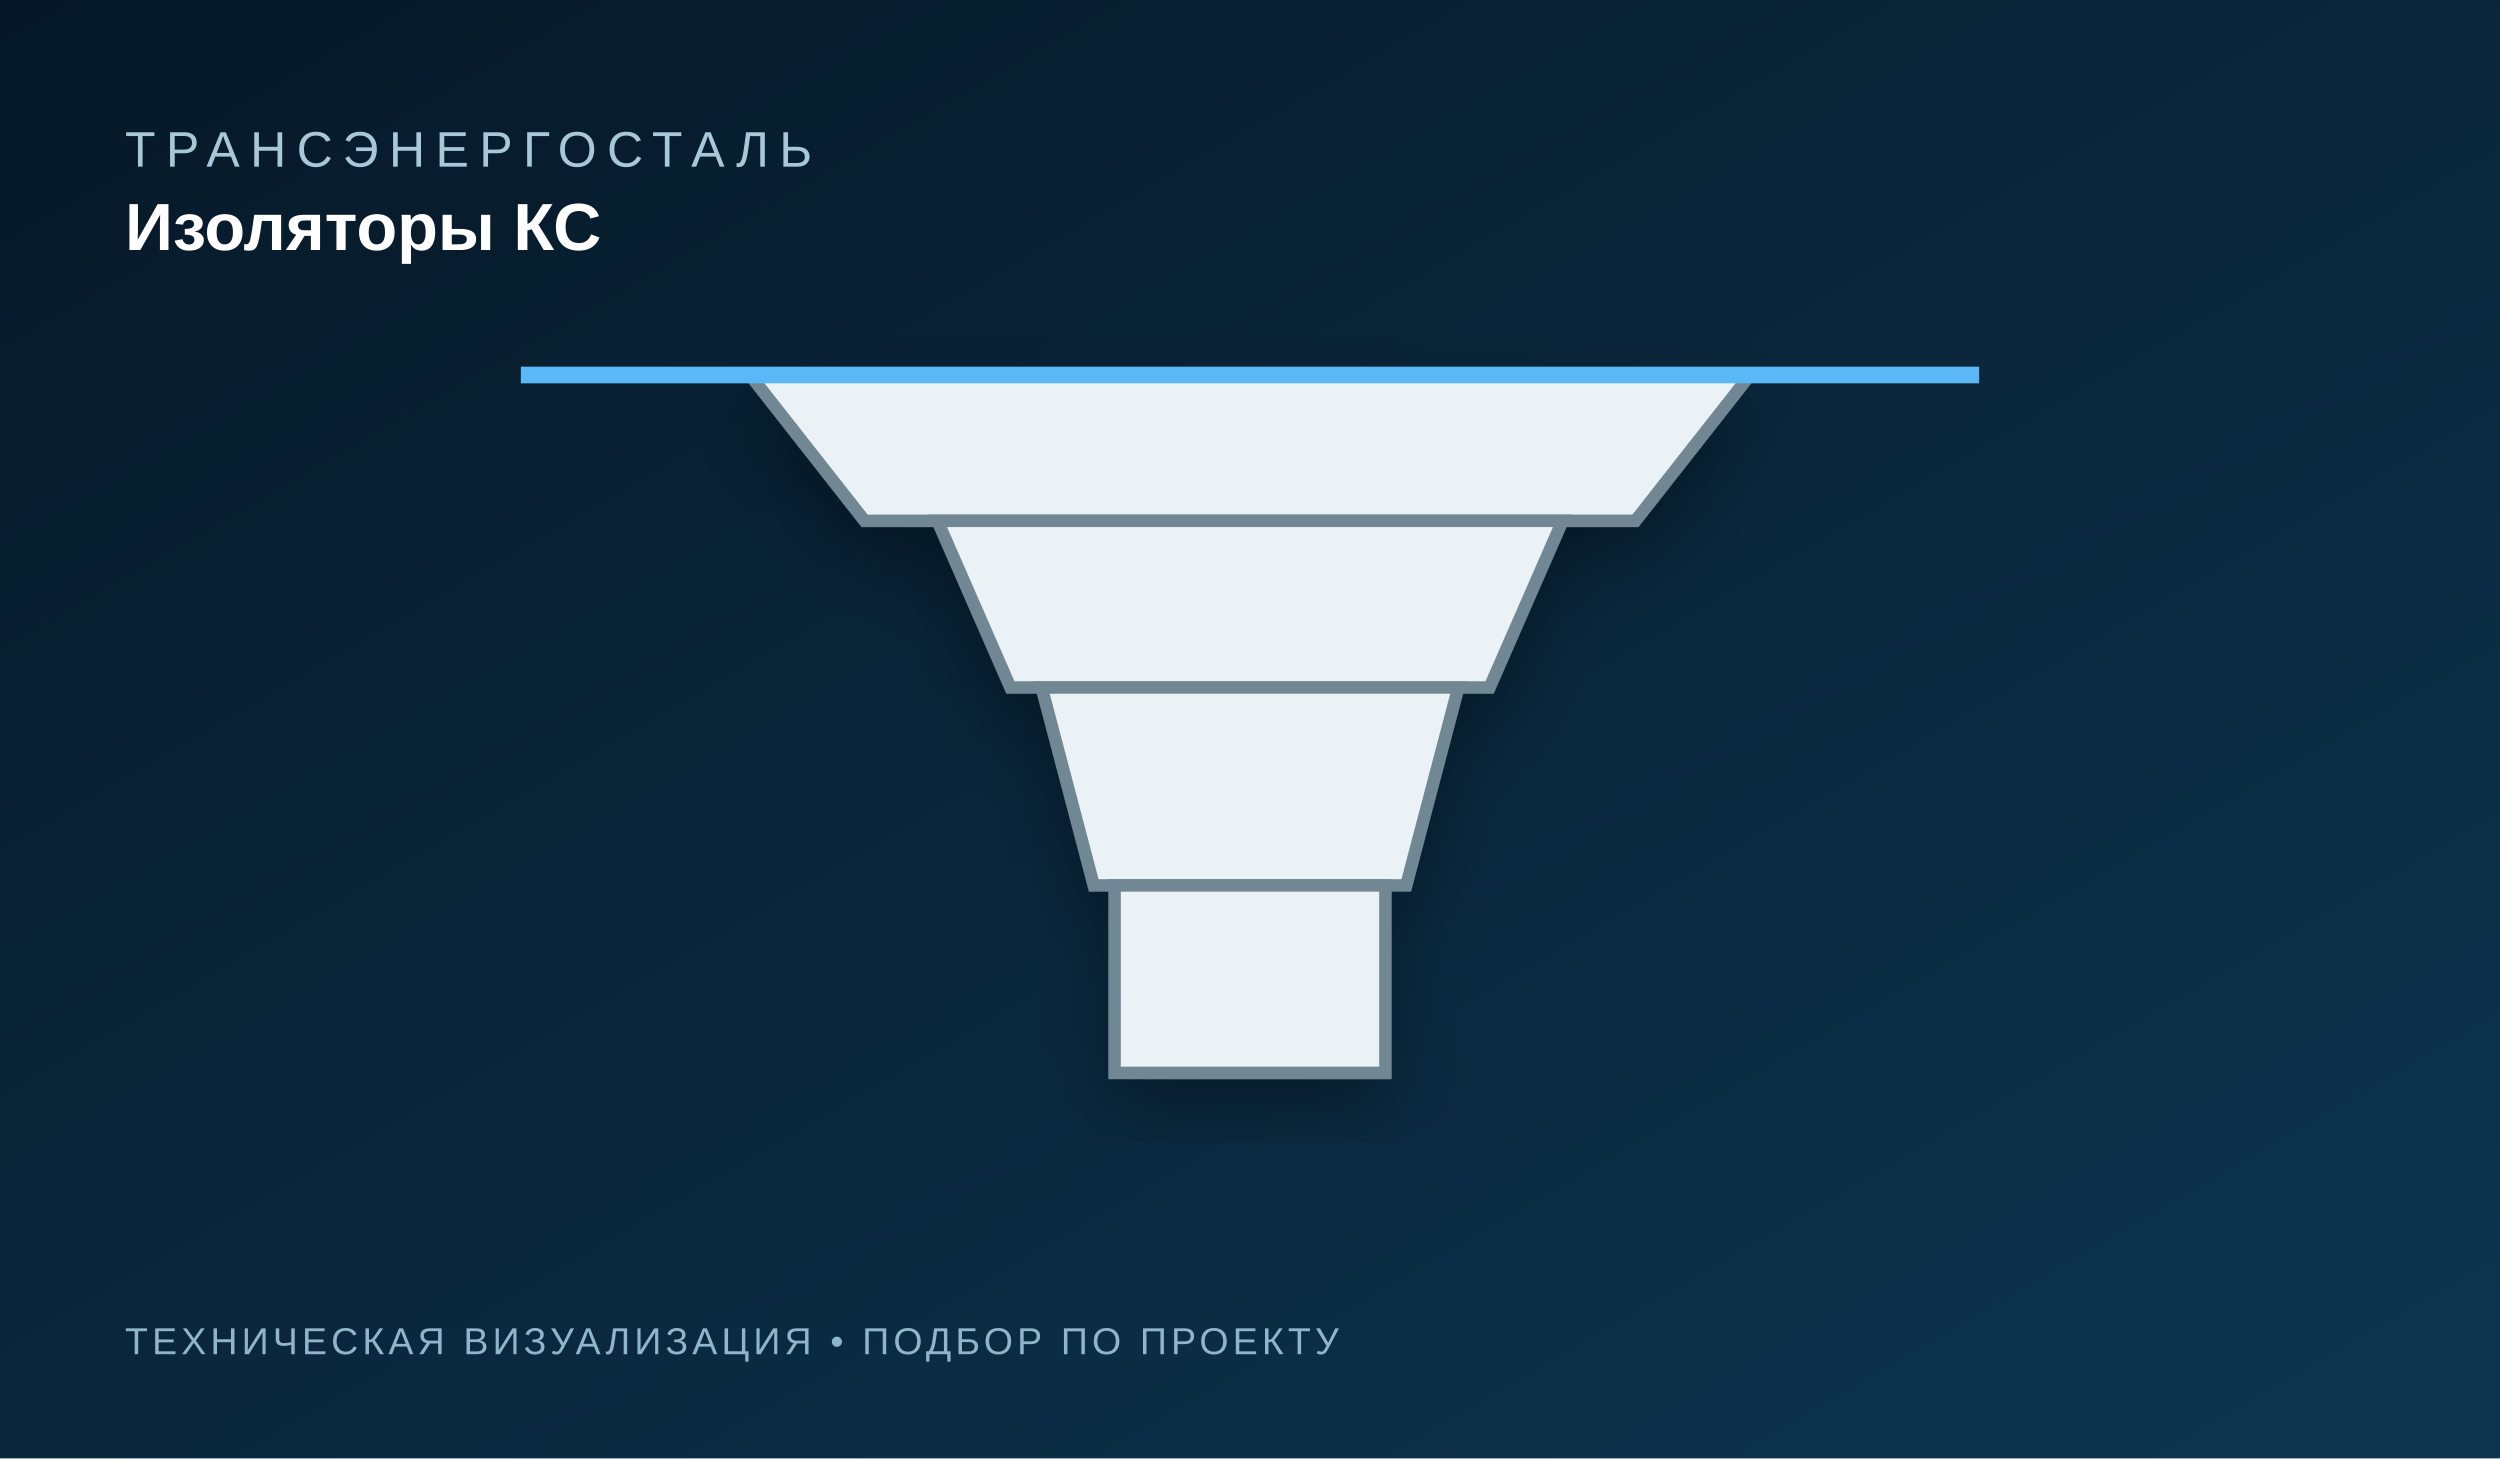
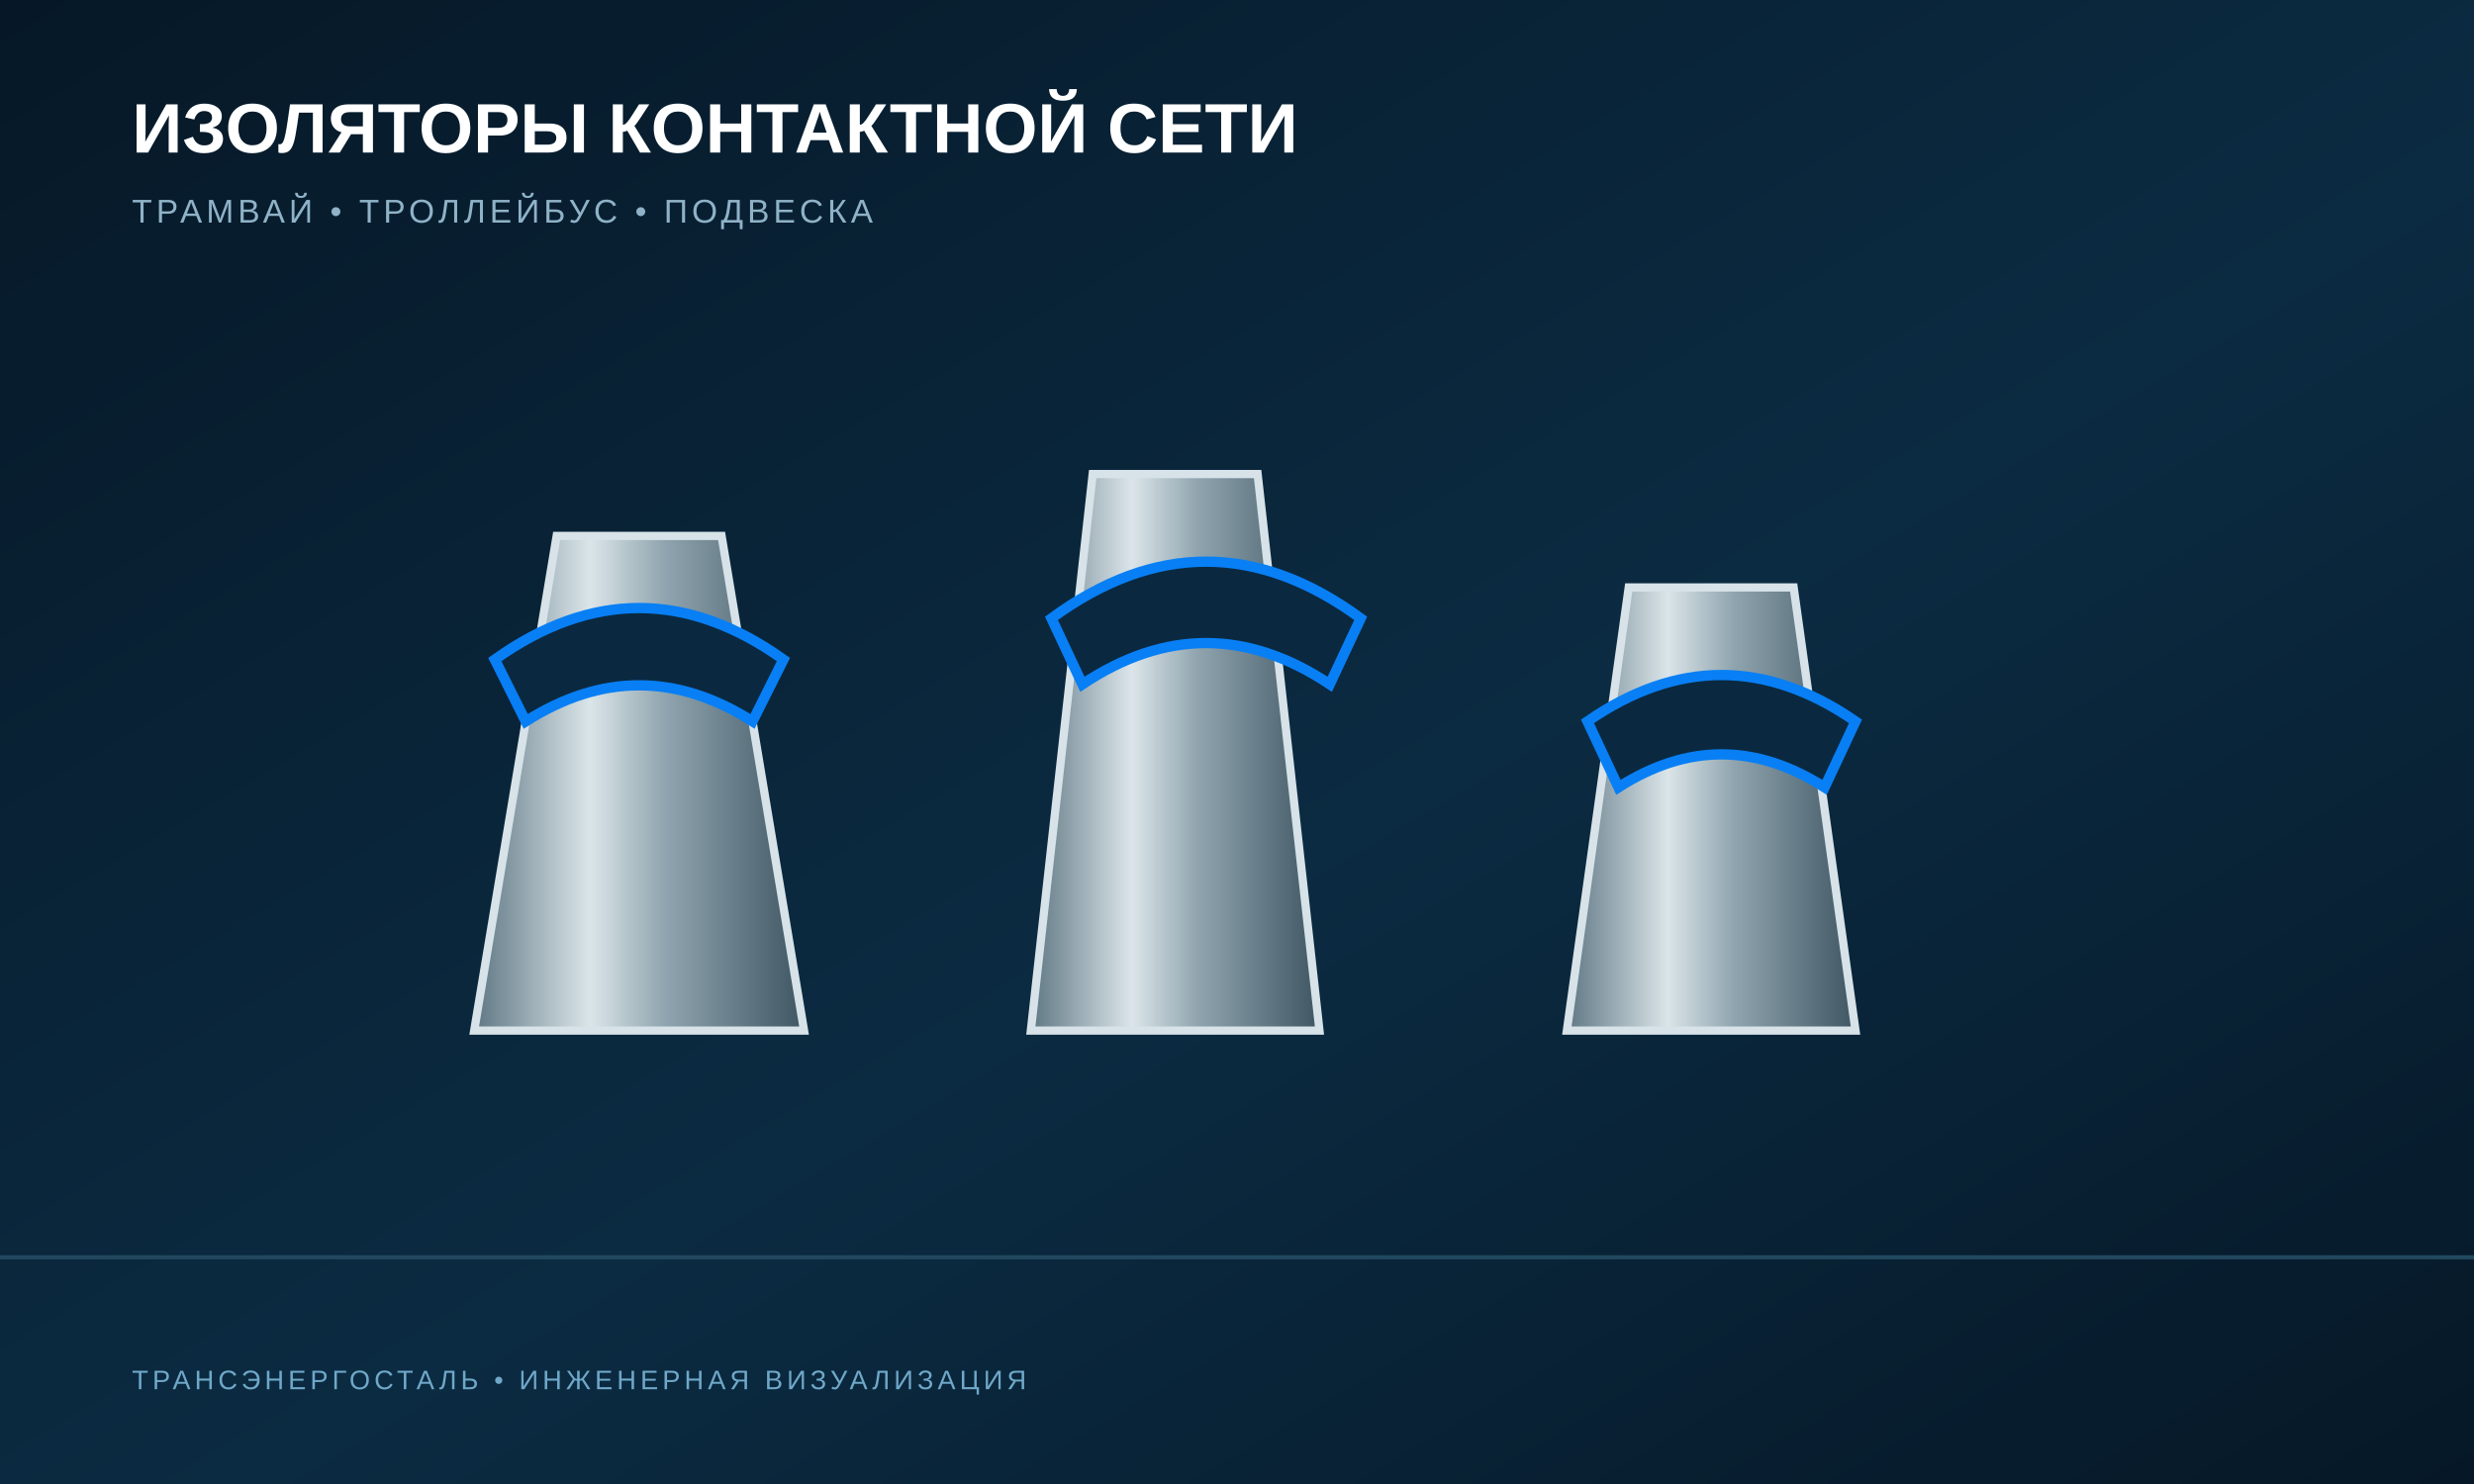
- <svg xmlns="http://www.w3.org/2000/svg" viewBox="0 0 1200 700">
+ <svg xmlns="http://www.w3.org/2000/svg" viewBox="0 0 1200 720">
  <defs>
-     <linearGradient id="bg" x1="0" y1="0" x2="1" y2="1">
+     <linearGradient id="b" x1="0" y1="0" x2="1" y2="1">
      <stop stop-color="#061827" />
-       <stop offset="1" stop-color="#0d3550" />
+       <stop offset=".55" stop-color="#0b2b42" />
+       <stop offset="1" stop-color="#061827" />
    </linearGradient>
-     <filter id="shadow">
-       <feDropShadow dx="0" dy="16" stdDeviation="18" flood-opacity=".35" />
-     </filter>
+     <linearGradient id="s">
+       <stop stop-color="#5f7784" />
+       <stop offset=".35" stop-color="#dbe5e9" />
+       <stop offset=".58" stop-color="#8fa4ae" />
+       <stop offset="1" stop-color="#3f5663" />
+     </linearGradient>
  </defs>
-   <rect width="1200" height="700" fill="url(#bg)" />
-   <text x="60" y="80" fill="#a8c7d9" font-family="Arial" font-size="24" letter-spacing="5">ТРАНСЭНЕРГОСТАЛЬ</text>
-   <text x="60" y="120" fill="#fff" font-family="Arial" font-size="32" font-weight="700">Изоляторы КС</text>
-   <g filter="url(#shadow)" stroke="#718894" stroke-width="6" fill="#eaf2f5">
-     <path d="M360 180h480l-55 70H415z" />
-     <path d="M450 250h300l-35 80H485z" />
-     <path d="M500 330h200l-25 95H525z" />
-     <path d="M535 425h130v90H535z" />
+   <rect width="1200" height="720" fill="url(#b)" />
+   <path d="M0 610H1200" stroke="#21485f" stroke-width="2" />
+   <g fill="url(#s)" stroke="#d7e3e8" stroke-width="4">
+     <path d="M230 500L270 260H350L390 500Z" />
+     <path d="M500 500L530 230H610L640 500Z" />
+     <path d="M760 500L790 285H870L900 500Z" />
  </g>
-   <path d="M250 180H950" stroke="#59b8f5" stroke-width="8" />
-   <text x="60" y="650" fill="#8fb5ca" font-family="Arial" font-size="18" letter-spacing="2">ТЕХНИЧЕСКАЯ ВИЗУАЛИЗАЦИЯ • ПОДБОР ПО ПРОЕКТУ</text>
+   <g fill="#0a2940" stroke="#087ff5" stroke-width="5">
+     <path d="M240 320Q310 270 380 320L365 350Q310 315 255 350Z" />
+     <path d="M510 300Q585 245 660 300L645 332Q585 292 525 332Z" />
+     <path d="M770 350Q835 305 900 350L885 382Q835 350 785 382Z" />
+   </g>
+   <text x="64" y="74" fill="#fff" font-family="Arial" font-size="34" font-weight="800">ИЗОЛЯТОРЫ КОНТАКТНОЙ СЕТИ</text>
+   <text x="64" y="108" fill="#8fb2c7" font-family="Arial" font-size="16" letter-spacing="2">ТРАМВАЙ • ТРОЛЛЕЙБУС • ПОДВЕСКА</text>
+   <text x="64" y="674" fill="#6fa8c8" font-family="Arial" font-size="13" letter-spacing="2">ТРАНСЭНЕРГОСТАЛЬ • ИНЖЕНЕРНАЯ ВИЗУАЛИЗАЦИЯ</text>
</svg>
